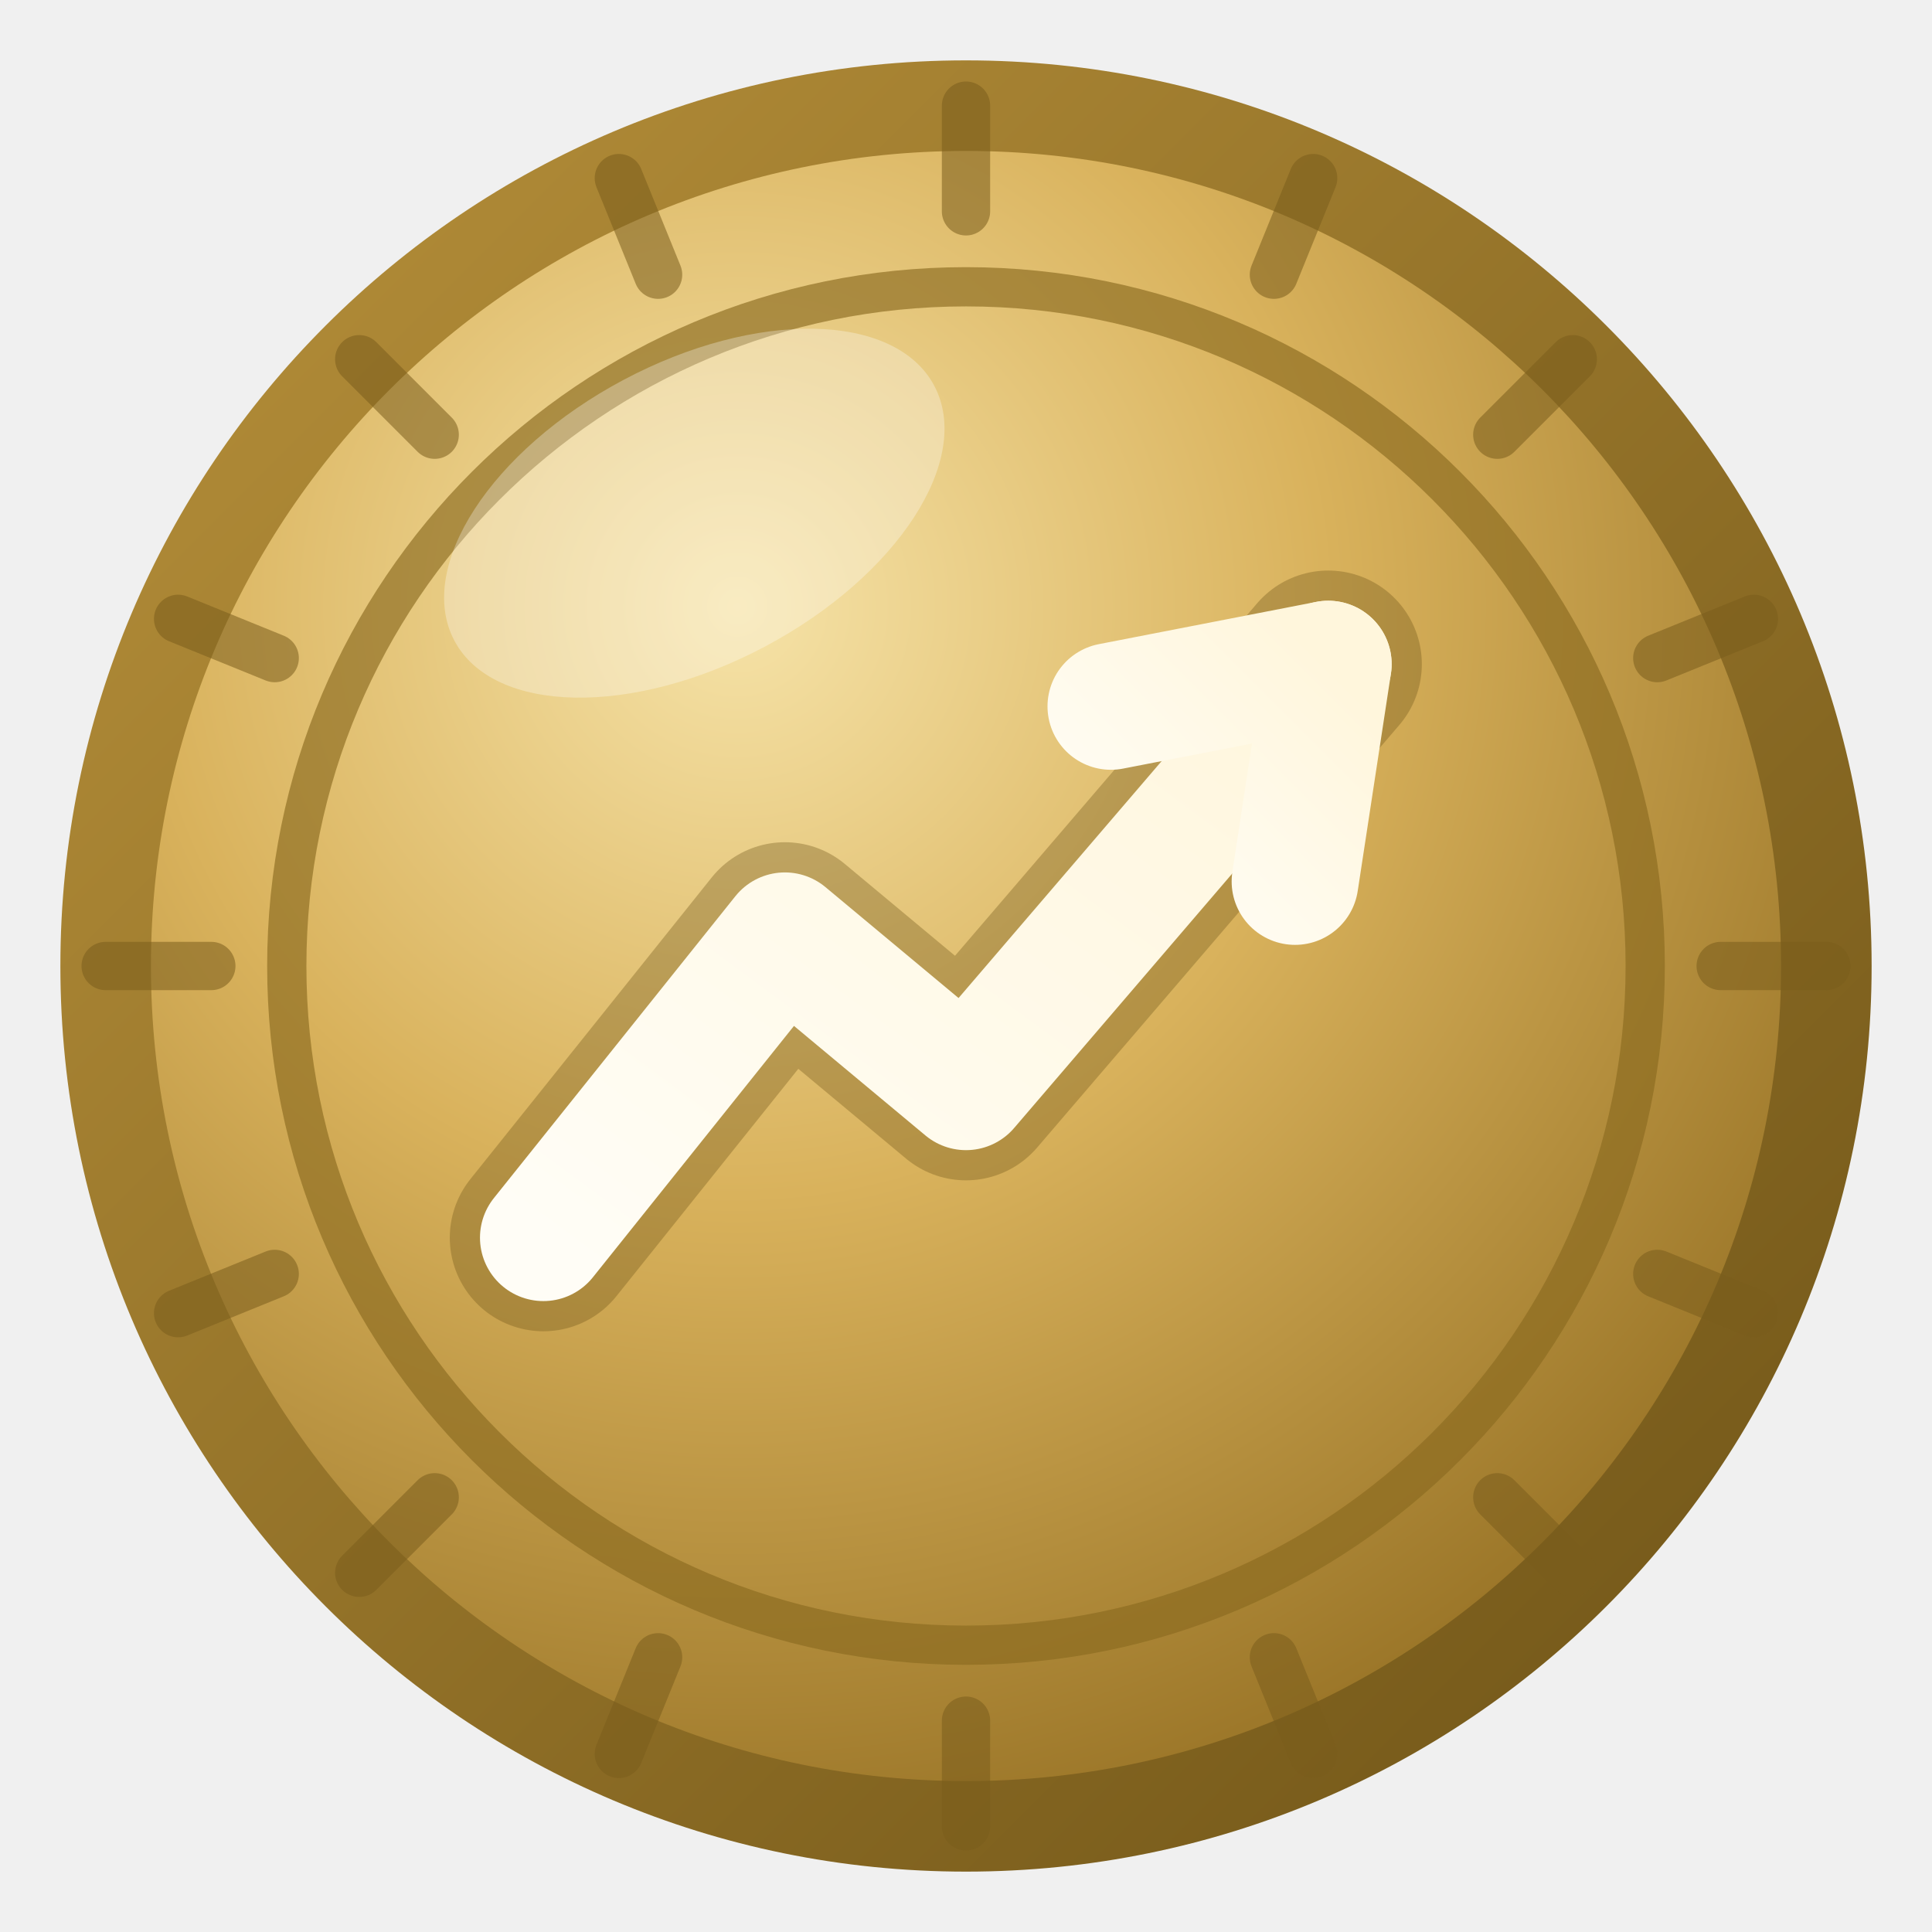
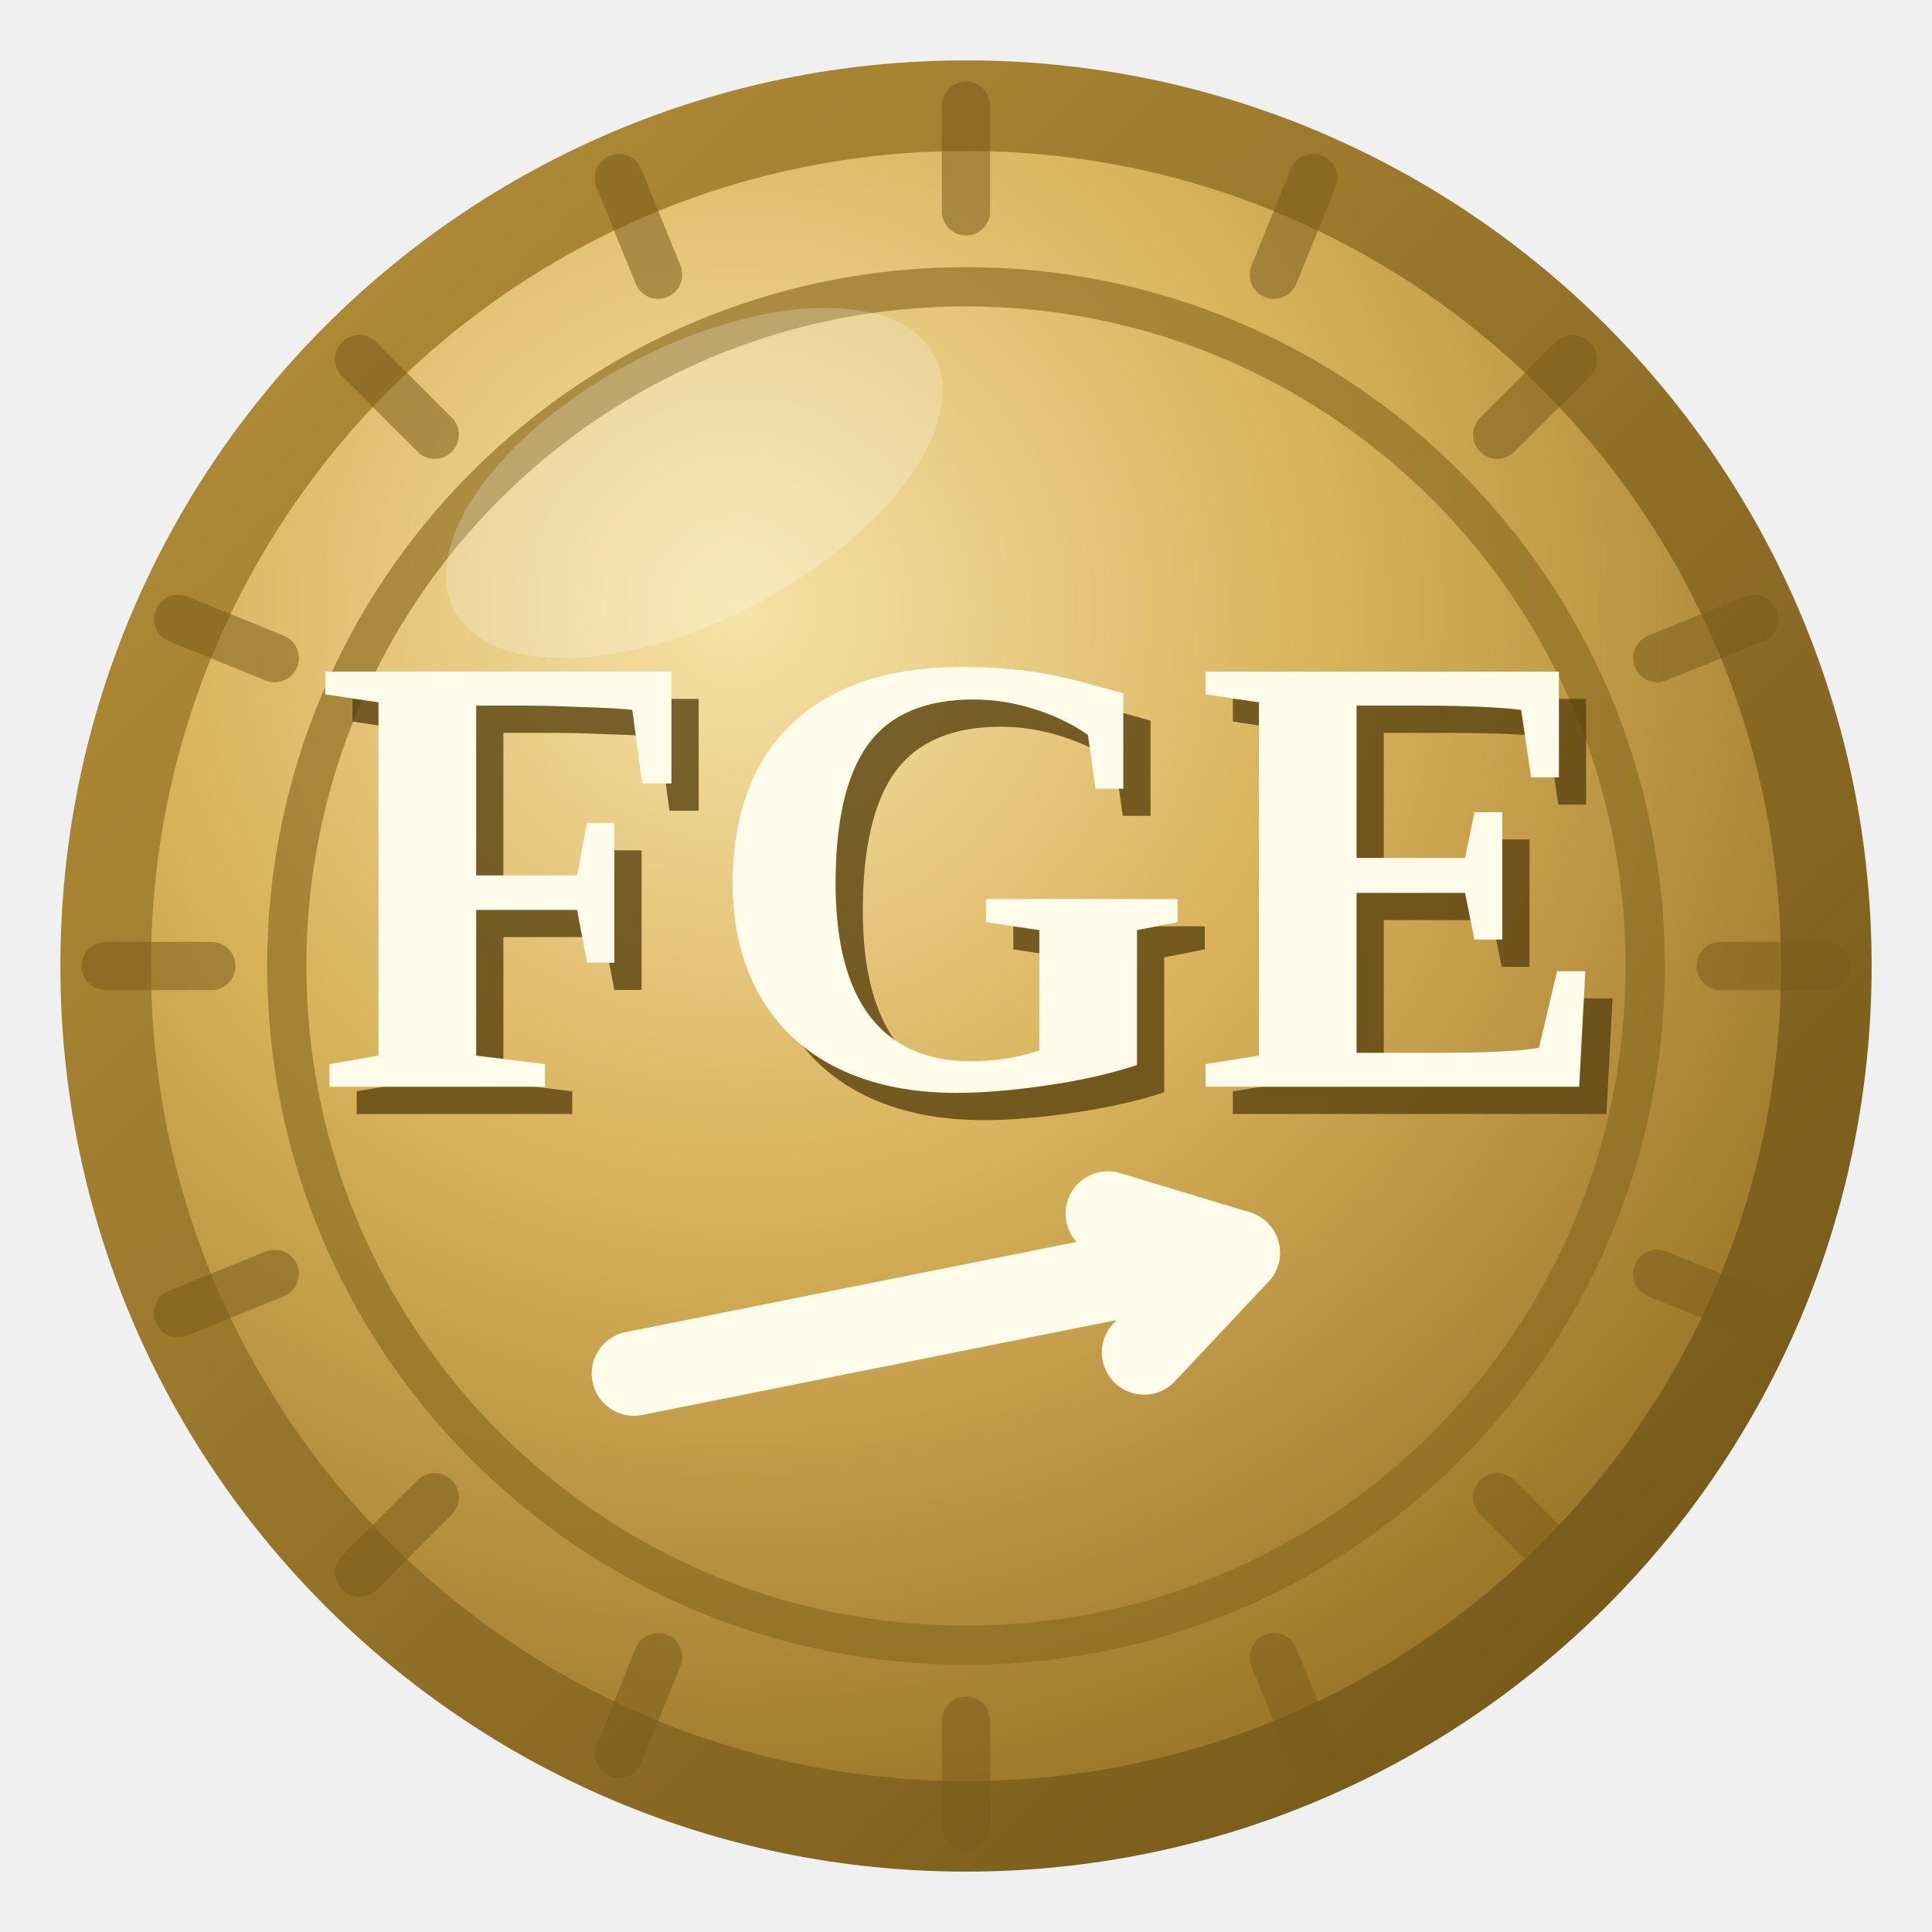
- <svg xmlns="http://www.w3.org/2000/svg" viewBox="0 0 64 64" role="img" aria-label="ForexGoldEA">
+ <svg xmlns="http://www.w3.org/2000/svg" viewBox="0 0 64 64" role="img" aria-label="ForexGoldEA — FGE">
  <defs>
    <radialGradient id="coin" cx="36%" cy="28%" r="80%">
      <stop offset="0%" stop-color="#F6E3A8" />
      <stop offset="45%" stop-color="#D9B25C" />
      <stop offset="100%" stop-color="#967124" />
    </radialGradient>
    <linearGradient id="rim" x1="0" y1="0" x2="1" y2="1">
      <stop offset="0%" stop-color="#B8913B" />
      <stop offset="100%" stop-color="#6E5316" />
-     </linearGradient>
-     <linearGradient id="line" x1="0" y1="1" x2="1" y2="0">
-       <stop offset="0%" stop-color="#FFFDF6" />
-       <stop offset="100%" stop-color="#FFF6DC" />
    </linearGradient>
  </defs>
  <circle cx="32" cy="32" r="30" fill="url(#rim)" />
  <circle cx="32" cy="32" r="27" fill="url(#coin)" />
  <g stroke="#7A5C1B" stroke-width="1.6" stroke-linecap="round" opacity="0.55">
    <line x1="32" y1="3.5" x2="32" y2="7" />
    <line x1="32" y1="57" x2="32" y2="60.5" />
    <line x1="3.5" y1="32" x2="7" y2="32" />
    <line x1="57" y1="32" x2="60.5" y2="32" />
    <line x1="11.9" y1="11.9" x2="14.4" y2="14.4" />
    <line x1="49.6" y1="49.6" x2="52.1" y2="52.1" />
    <line x1="11.9" y1="52.1" x2="14.4" y2="49.6" />
    <line x1="49.6" y1="14.4" x2="52.1" y2="11.9" />
    <line x1="20.5" y1="5.9" x2="21.8" y2="9.1" />
    <line x1="42.2" y1="54.9" x2="43.5" y2="58.1" />
    <line x1="5.9" y1="43.5" x2="9.1" y2="42.2" />
    <line x1="54.9" y1="21.8" x2="58.1" y2="20.5" />
    <line x1="43.5" y1="5.9" x2="42.2" y2="9.1" />
    <line x1="21.8" y1="54.9" x2="20.5" y2="58.1" />
    <line x1="5.9" y1="20.5" x2="9.1" y2="21.8" />
    <line x1="54.9" y1="42.2" x2="58.1" y2="43.5" />
  </g>
  <circle cx="32" cy="32" r="22.5" fill="none" stroke="#8A6A1F" stroke-width="1.3" opacity="0.65" />
-   <path d="M18 41 L26 31 L32 36 L44 22" fill="none" stroke="#6E5316" stroke-width="6.2" stroke-linecap="round" stroke-linejoin="round" opacity="0.35" />
-   <path d="M18 41 L26 31 L32 36 L44 22" fill="none" stroke="url(#line)" stroke-width="4.2" stroke-linecap="round" stroke-linejoin="round" />
-   <path d="M44 22 L36.8 23.4 M44 22 L42.9 29.2" fill="none" stroke="url(#line)" stroke-width="4.2" stroke-linecap="round" stroke-linejoin="round" />
-   <ellipse cx="23" cy="17" rx="9" ry="5" transform="rotate(-28 23 17)" fill="#FFFFFF" opacity="0.30" />
+   <text x="32.9" y="36.9" text-anchor="middle" font-family="Georgia, 'Times New Roman', serif" font-weight="bold" font-size="21" fill="#5A420F" opacity="0.8">FGE</text>
+   <text x="32" y="36" text-anchor="middle" font-family="Georgia, 'Times New Roman', serif" font-weight="bold" font-size="21" fill="#FFFBEB">FGE</text>
+   <g stroke="#FFFBEB" stroke-width="2.8" stroke-linecap="round" fill="none">
+     <path d="M21 45.5 L41 41.5" />
+     <path d="M41 41.5 L36.7 40.2 M41 41.5 L37.9 44.8" />
+   </g>
+   <ellipse cx="23" cy="16" rx="9" ry="4.5" transform="rotate(-28 23 16)" fill="#FFFFFF" opacity="0.22" />
</svg>
